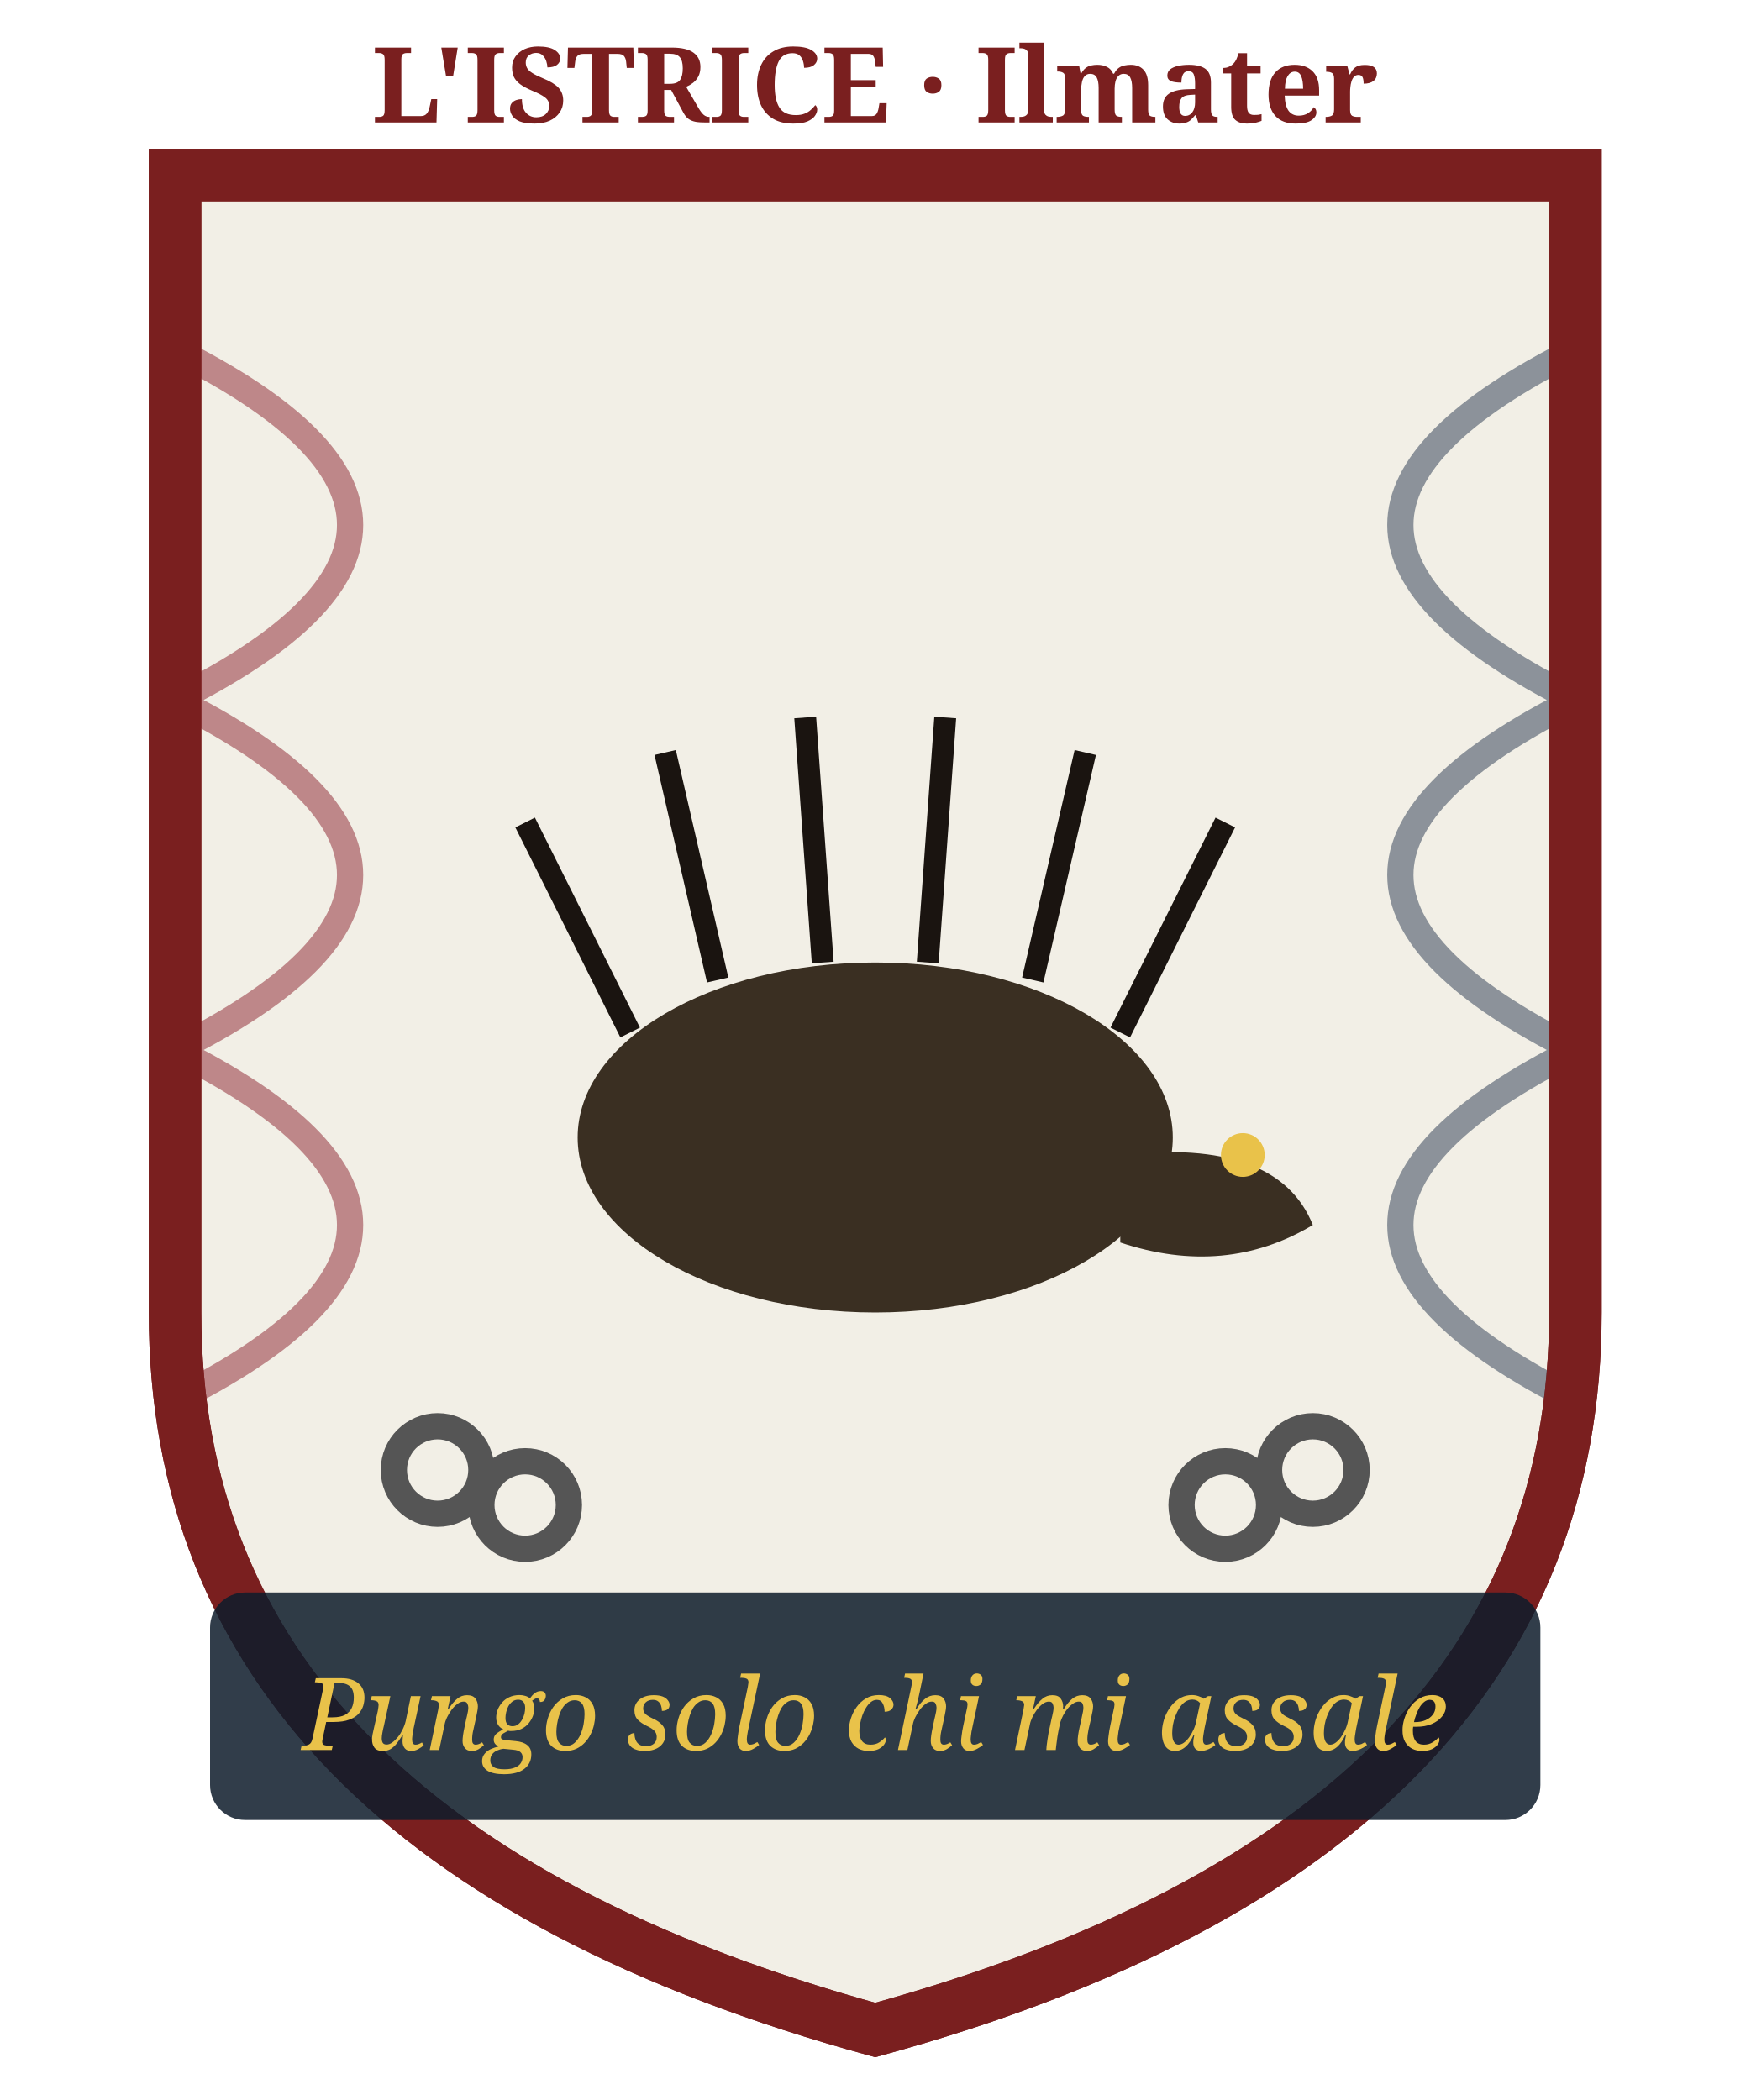
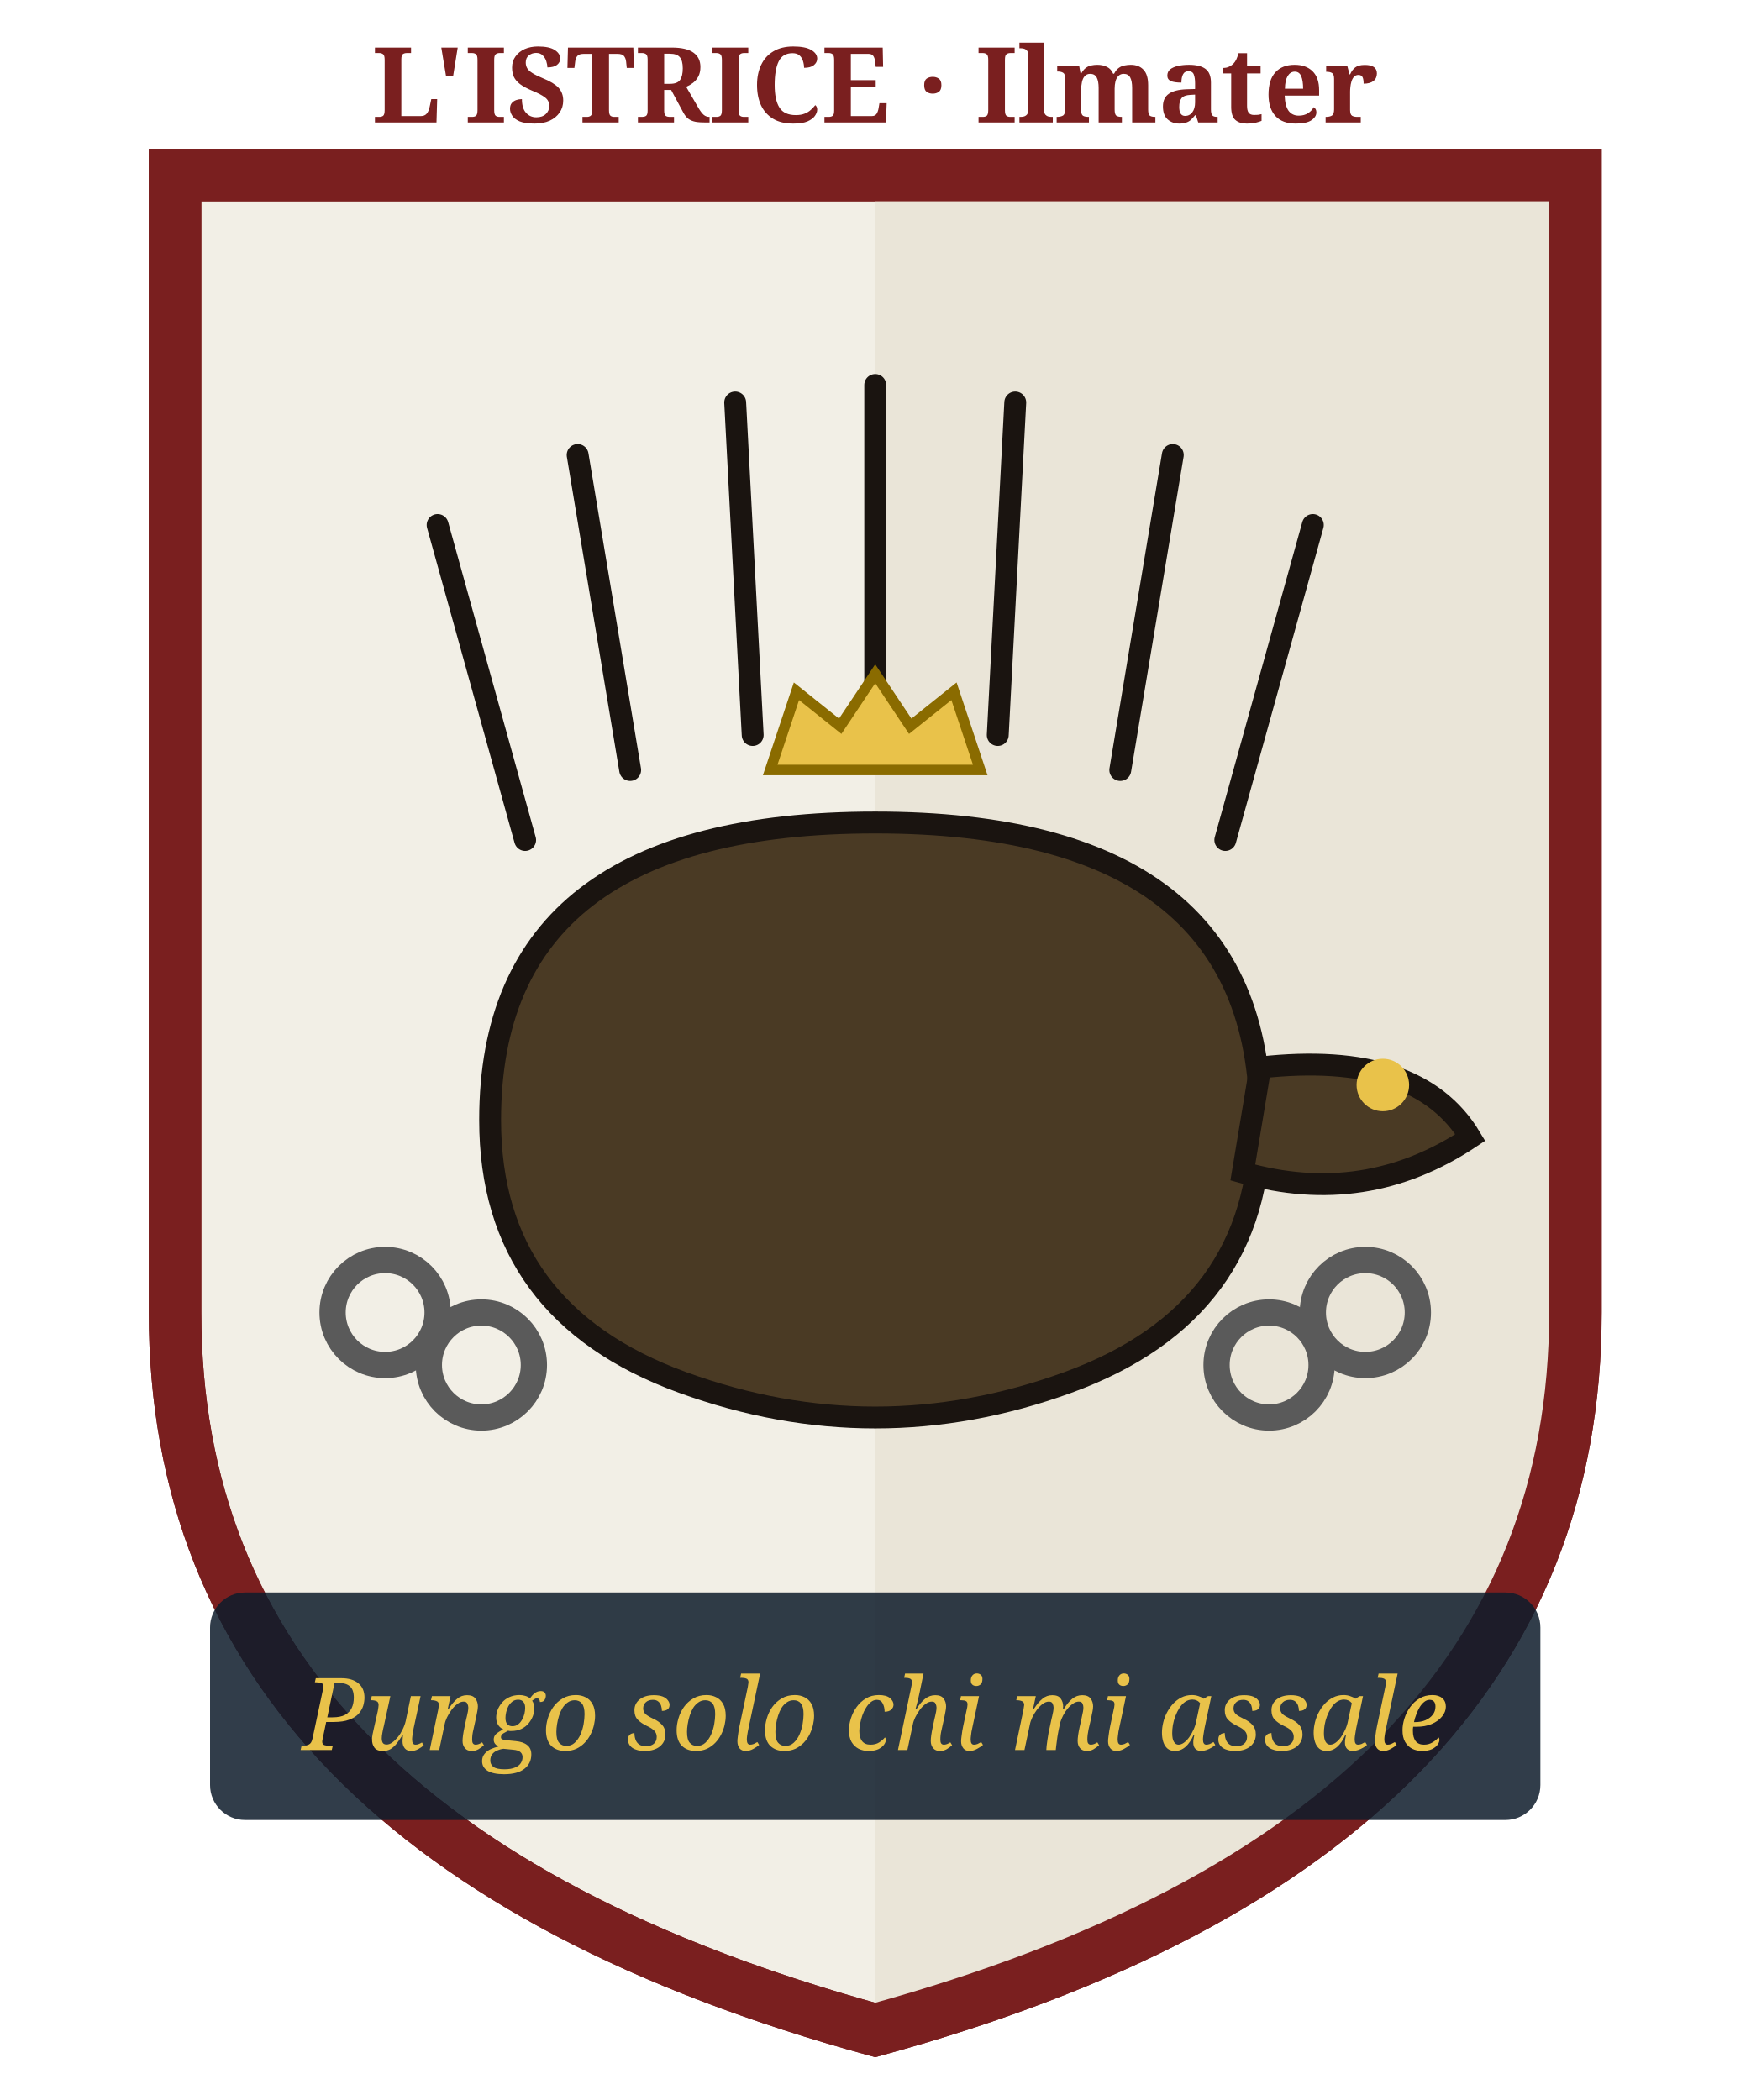
<svg xmlns="http://www.w3.org/2000/svg" viewBox="0 0 200 240" width="200" height="240" role="img" aria-label="Stemma Contrada dell'Istrice">
  <defs>
-     <clipPath id="s4">
+     <clipPath id="i4">
      <path d="M20 20 H180 V150 Q180 210 100 232 Q20 210 20 150 Z" />
    </clipPath>
  </defs>
  <path d="M20 20 H180 V150 Q180 210 100 232 Q20 210 20 150 Z" fill="#f2efe6" stroke="#7a1f1f" stroke-width="6" />
-   <g clip-path="url(#s4)">
-     <path d="M20 40 q40 20 0 40 q40 20 0 40 q40 20 0 40" stroke="#8a1f2b" stroke-width="3" fill="none" opacity="0.5" />
-     <path d="M180 40 q-40 20 0 40 q-40 20 0 40 q-40 20 0 40" stroke="#26364d" stroke-width="3" fill="none" opacity="0.5" />
-     <g stroke="#555" stroke-width="3" fill="none">
-       <circle cx="50" cy="168" r="5" />
-       <circle cx="60" cy="172" r="5" />
-       <circle cx="150" cy="168" r="5" />
-       <circle cx="140" cy="172" r="5" />
+   <g clip-path="url(#i4)">
+     <path d="M100 20 H180 V150 Q180 210 100 232 Z" fill="#eae5d8" />
+     <g stroke="#5a5a5a" stroke-width="3" fill="none">
+       <circle cx="44" cy="150" r="6" />
+       <circle cx="55" cy="156" r="6" />
+       <circle cx="156" cy="150" r="6" />
+       <circle cx="145" cy="156" r="6" />
    </g>
-     <g transform="translate(100,120)">
-       <ellipse cx="0" cy="10" rx="34" ry="20" fill="#3a2f22" />
-       <g stroke="#1a1410" stroke-width="2.5">
-         <line x1="-28" y1="-2" x2="-40" y2="-26" />
-         <line x1="-18" y1="-8" x2="-24" y2="-34" />
-         <line x1="-6" y1="-10" x2="-8" y2="-38" />
-         <line x1="6" y1="-10" x2="8" y2="-38" />
-         <line x1="18" y1="-8" x2="24" y2="-34" />
-         <line x1="28" y1="-2" x2="40" y2="-26" />
-       </g>
-       <path d="M28 12 q18 -2 22 8 q-10 6 -22 2z" fill="#3a2f22" />
-       <circle cx="42" cy="12" r="2.5" fill="#e9c24a" />
+     <g stroke="#1a1410" stroke-width="2.5" stroke-linecap="round">
+       <line x1="60" y1="96" x2="50" y2="60" />
+       <line x1="72" y1="88" x2="66" y2="52" />
+       <line x1="86" y1="84" x2="84" y2="46" />
+       <line x1="100" y1="82" x2="100" y2="44" />
+       <line x1="114" y1="84" x2="116" y2="46" />
+       <line x1="128" y1="88" x2="134" y2="52" />
+       <line x1="140" y1="96" x2="150" y2="60" />
    </g>
+     <path d="M56 128 q0 -34 44 -34 q44 0 44 34 q0 22 -22 30 q-22 8 -44 0 q-22 -8 -22 -30z" fill="#4a3a24" stroke="#1a1410" stroke-width="2.5" />
+     <path d="M144 122 q18 -2 24 8 q-12 8 -26 4z" fill="#4a3a24" stroke="#1a1410" stroke-width="2.5" />
+     <circle cx="158" cy="124" r="3" fill="#e9c24a" />
+     <path d="M88 88 h24 l-3 -9 -5 4 -4 -6 -4 6 -5 -4z" fill="#e9c24a" stroke="#8a6b00" stroke-width="1.2" />
  </g>
  <path d="M20 20 H180 V150 Q180 210 100 232 Q20 210 20 150 Z" fill="none" stroke="#7a1f1f" stroke-width="6" />
  <rect x="24" y="182" width="152" height="26" rx="4" fill="#0d1b2a" opacity="0.85" />
  <text x="100" y="200" font-family="Georgia,serif" font-size="11.5" fill="#e9c24a" text-anchor="middle" font-style="italic">Pungo solo chi mi assale</text>
  <text x="100" y="14" font-family="Georgia,serif" font-size="12" fill="#7a1f1f" text-anchor="middle" font-weight="bold">L'ISTRICE · Ilmater</text>
</svg>
